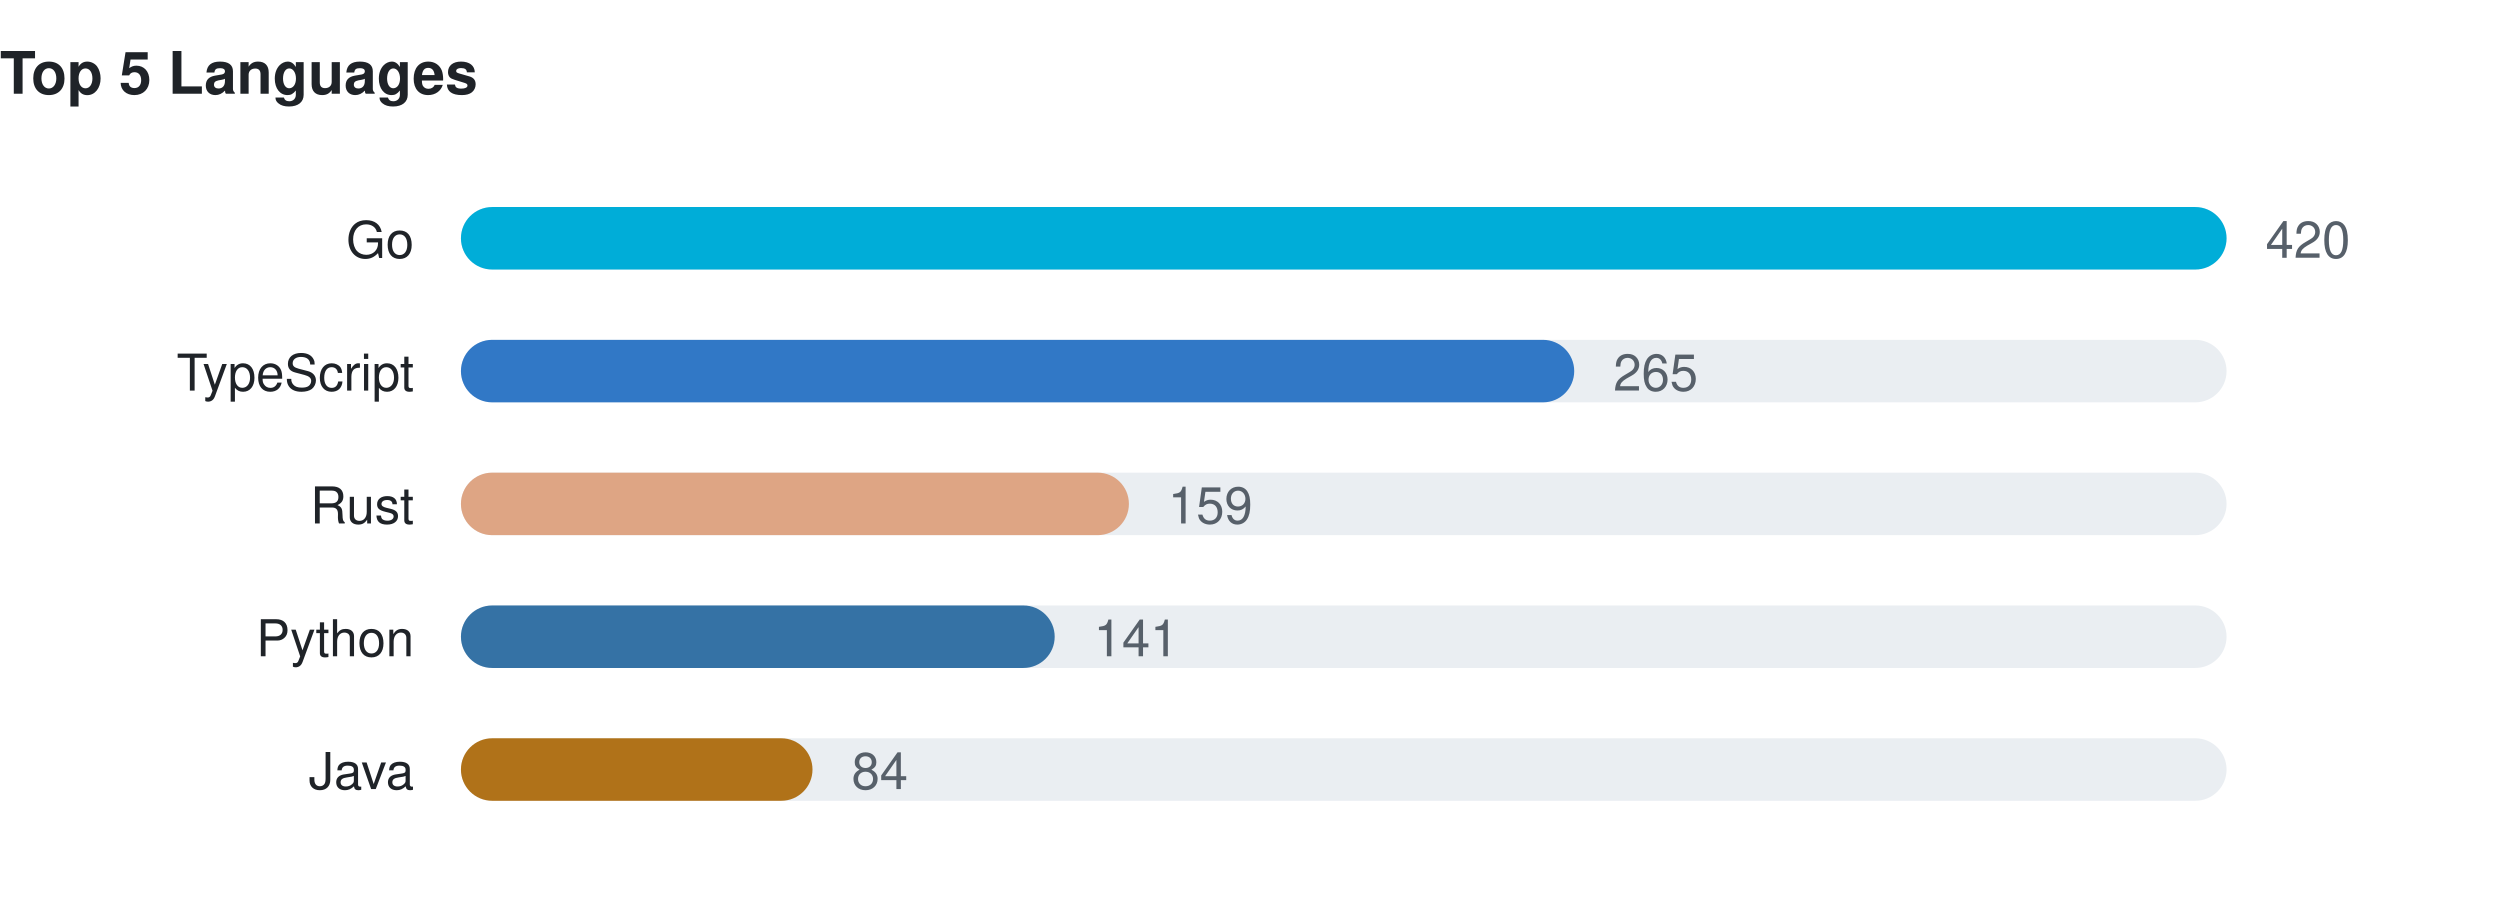
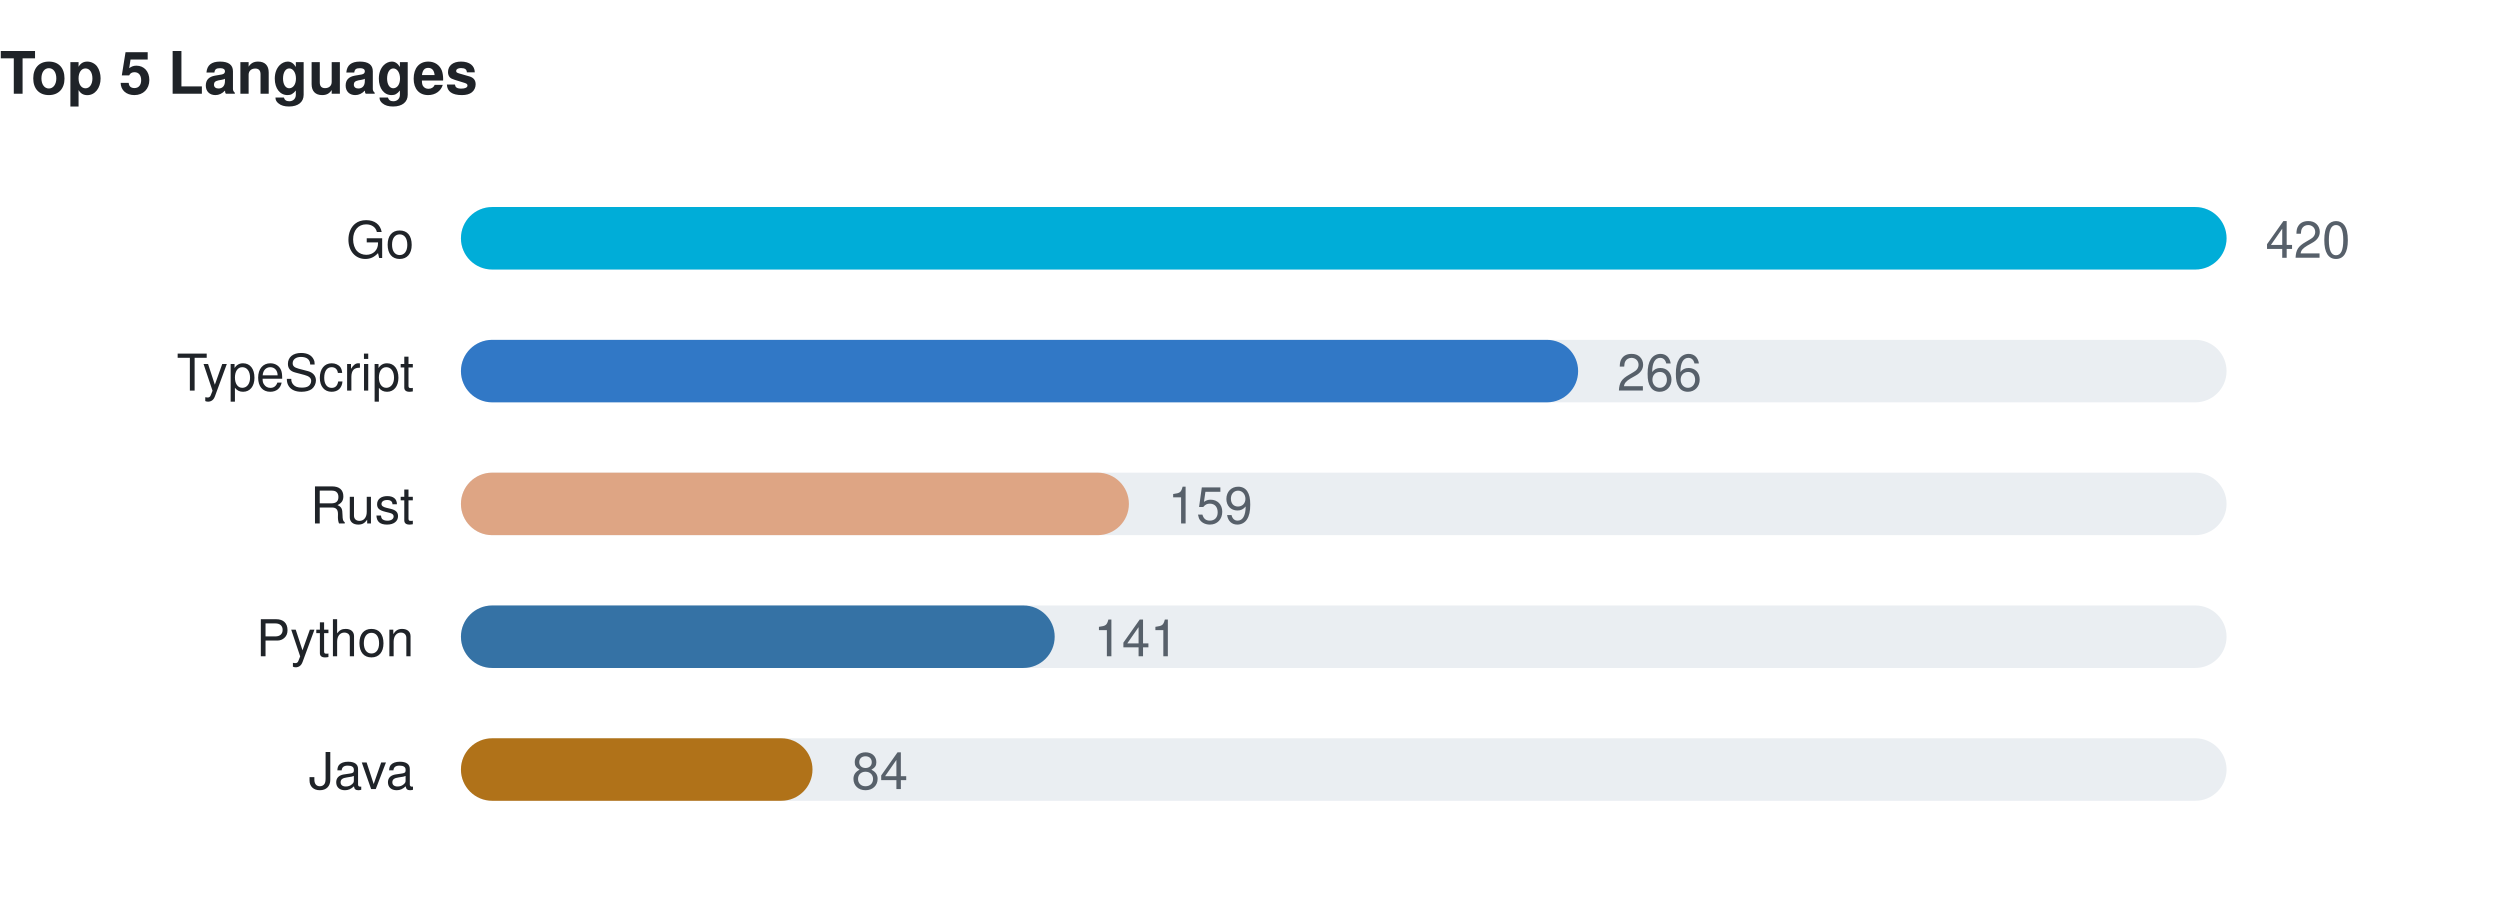
- <svg xmlns="http://www.w3.org/2000/svg" width="640" height="230" viewBox="0 0 640 230" role="img" aria-label="Top languages by solved problems: Go 420, TypeScript 265, Rust 159, Python 141, Java 84">
+ <svg xmlns="http://www.w3.org/2000/svg" width="640" height="230" viewBox="0 0 640 230" role="img" aria-label="Top languages by solved problems: Go 420, TypeScript 266, Rust 159, Python 141, Java 84">
  <style>
    text { font-family: -apple-system, BlinkMacSystemFont, "Segoe UI", Helvetica, Arial, sans-serif; }
    .title { font-size: 15px; font-weight: 600; fill: #1f2328; }
    .label { font-size: 13px; fill: #1f2328; }
    .count { font-size: 13px; fill: #57606a; }
    .track { fill: #eaeef2; }
    @media (prefers-color-scheme: dark) {
      .title { fill: #e6edf3; }
      .label { fill: #e6edf3; }
      .count { fill: #8b949e; }
      .track { fill: #30363d; }
    }
  </style>
  <text x="0" y="24" class="title">Top 5 Languages</text>
  <g transform="translate(0,44)">
    <text x="106" y="22.0" text-anchor="end" class="label">Go</text>
    <rect x="118" y="9.0" width="452" height="16" rx="8" class="track" />
    <rect x="118" y="9.0" width="452" height="16" rx="8" fill="#00ADD8" />
    <text x="580" y="22.0" class="count">420</text>
  </g>
  <g transform="translate(0,78)">
    <text x="106" y="22.0" text-anchor="end" class="label">TypeScript</text>
    <rect x="118" y="9.0" width="452" height="16" rx="8" class="track" />
-     <rect x="118" y="9.0" width="285" height="16" rx="8" fill="#3178C6" />
-     <text x="413" y="22.0" class="count">265</text>
+     <rect x="118" y="9.0" width="286" height="16" rx="8" fill="#3178C6" />
+     <text x="414" y="22.0" class="count">266</text>
  </g>
  <g transform="translate(0,112)">
    <text x="106" y="22.0" text-anchor="end" class="label">Rust</text>
    <rect x="118" y="9.0" width="452" height="16" rx="8" class="track" />
    <rect x="118" y="9.0" width="171" height="16" rx="8" fill="#DEA584" />
    <text x="299" y="22.0" class="count">159</text>
  </g>
  <g transform="translate(0,146)">
    <text x="106" y="22.0" text-anchor="end" class="label">Python</text>
    <rect x="118" y="9.0" width="452" height="16" rx="8" class="track" />
    <rect x="118" y="9.0" width="152" height="16" rx="8" fill="#3572A5" />
    <text x="280" y="22.0" class="count">141</text>
  </g>
  <g transform="translate(0,180)">
    <text x="106" y="22.0" text-anchor="end" class="label">Java</text>
    <rect x="118" y="9.0" width="452" height="16" rx="8" class="track" />
    <rect x="118" y="9.0" width="90" height="16" rx="8" fill="#B07219" />
    <text x="218" y="22.0" class="count">84</text>
  </g>
</svg>
